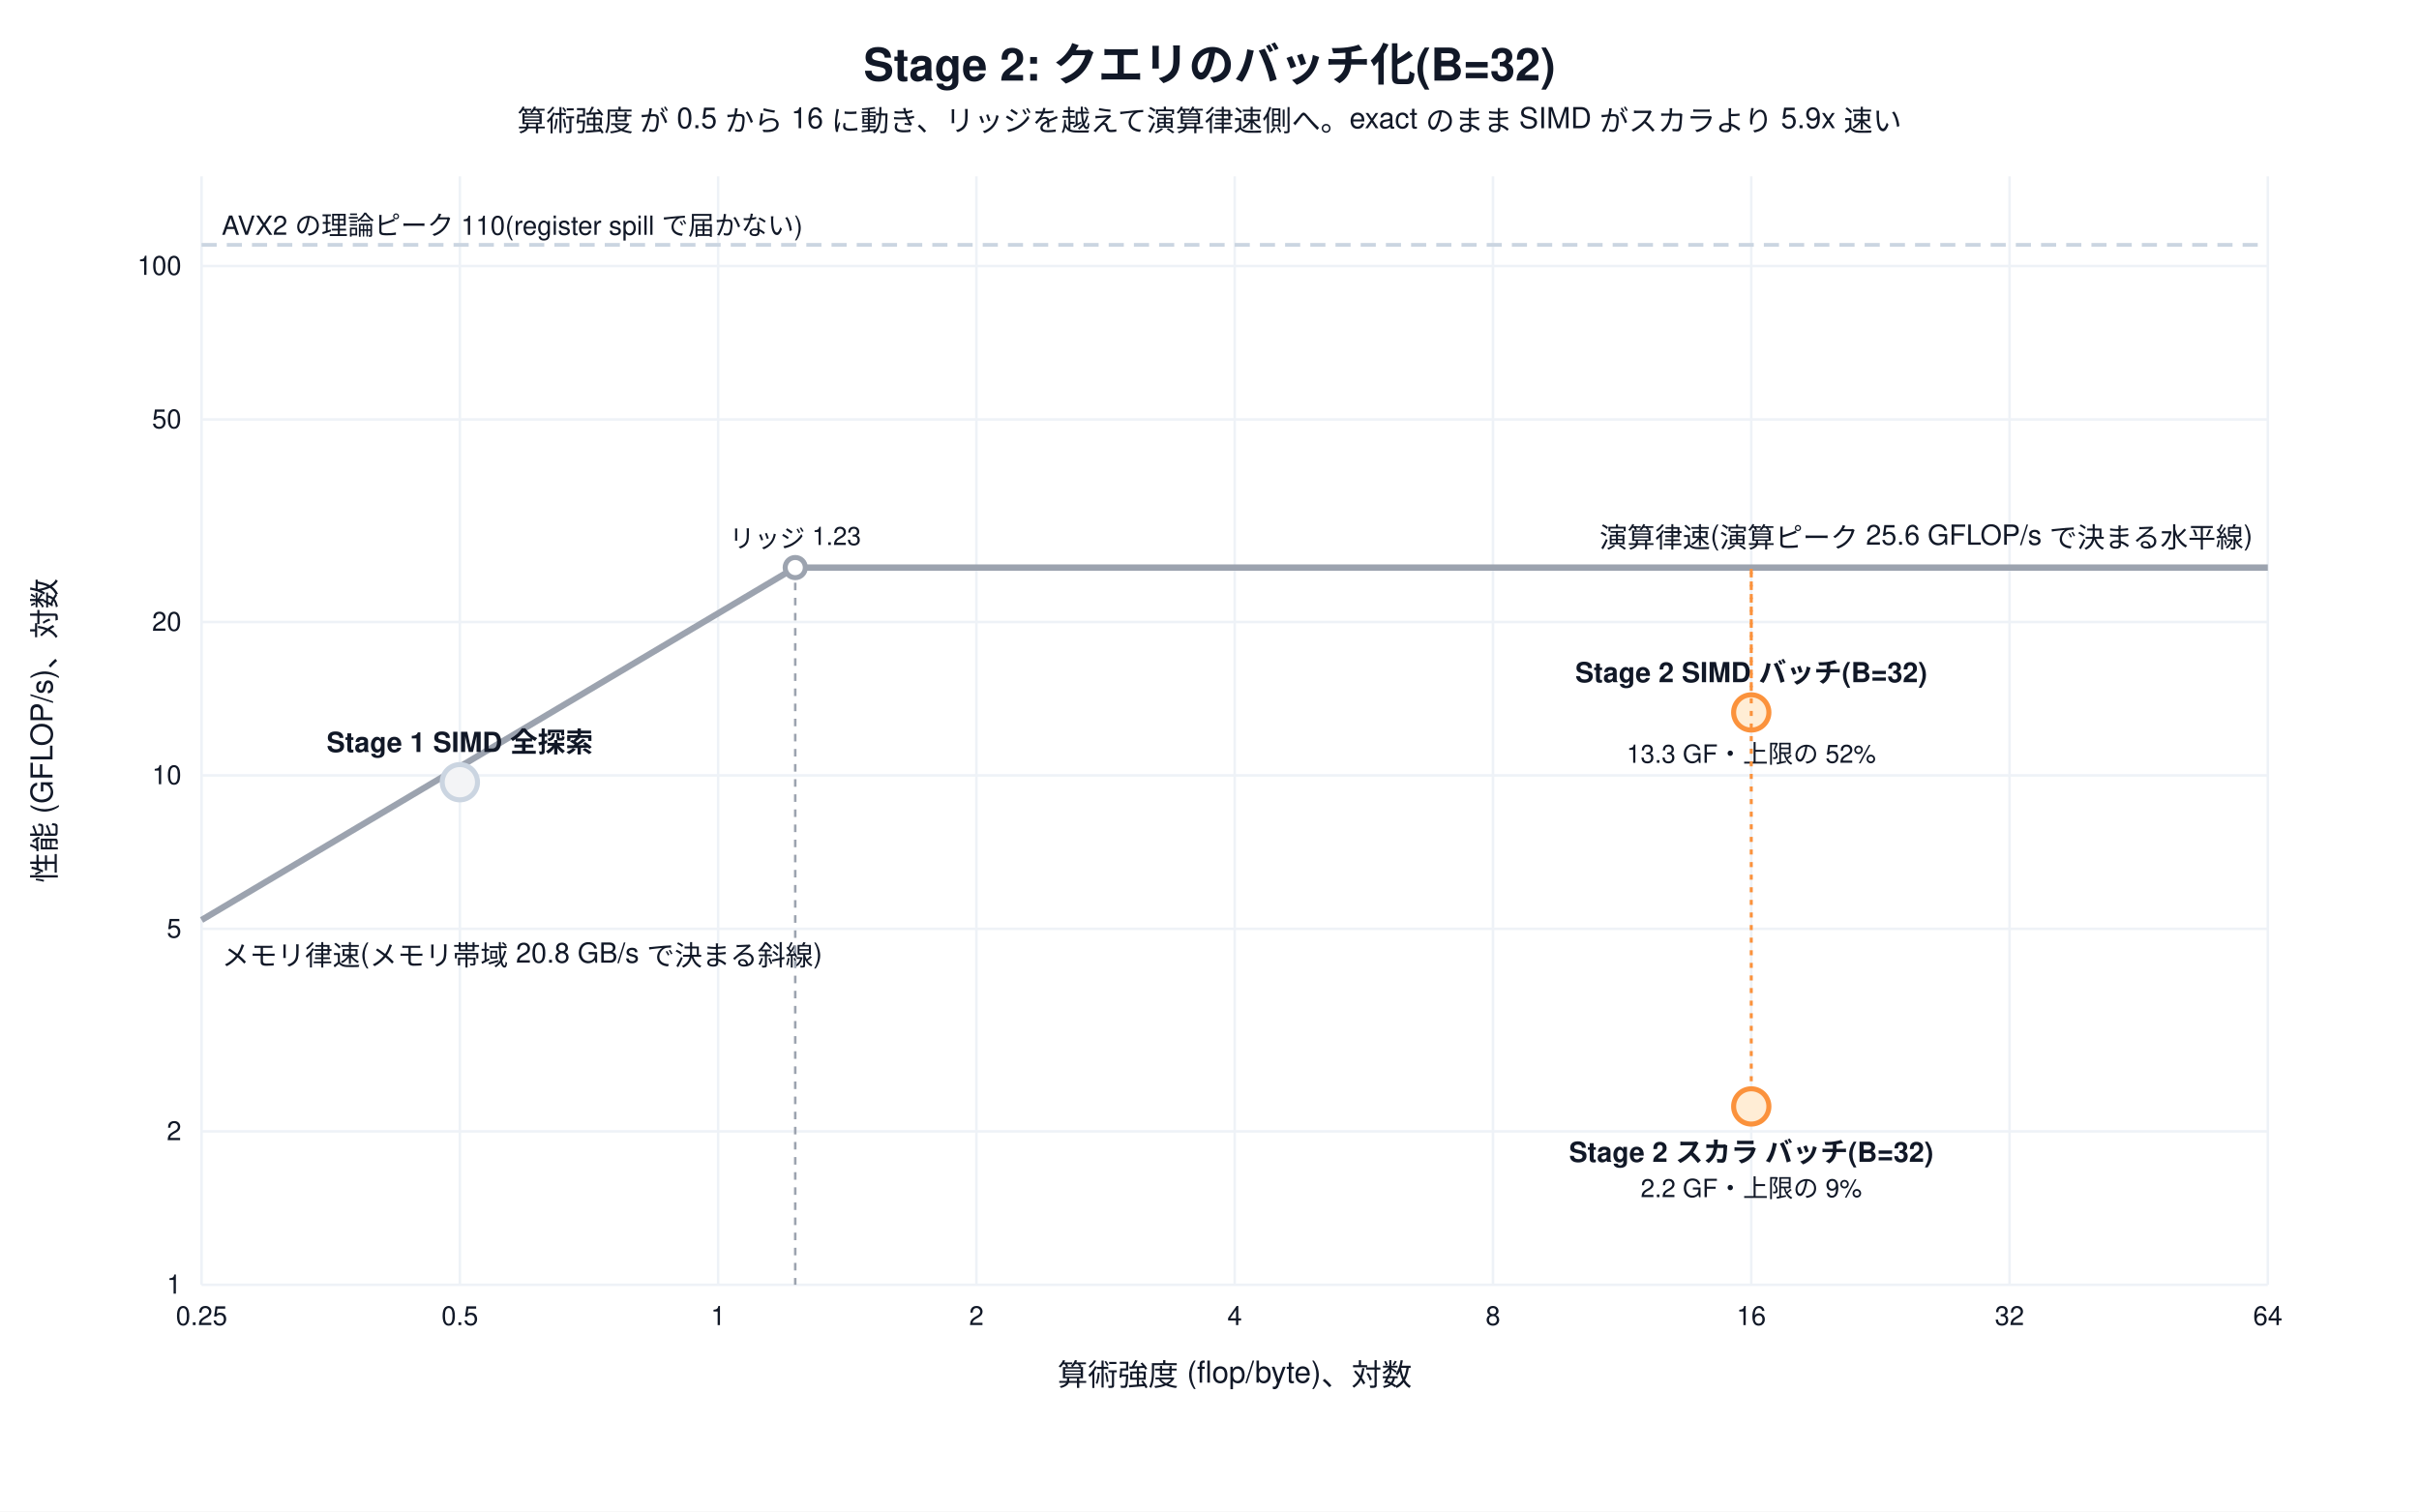
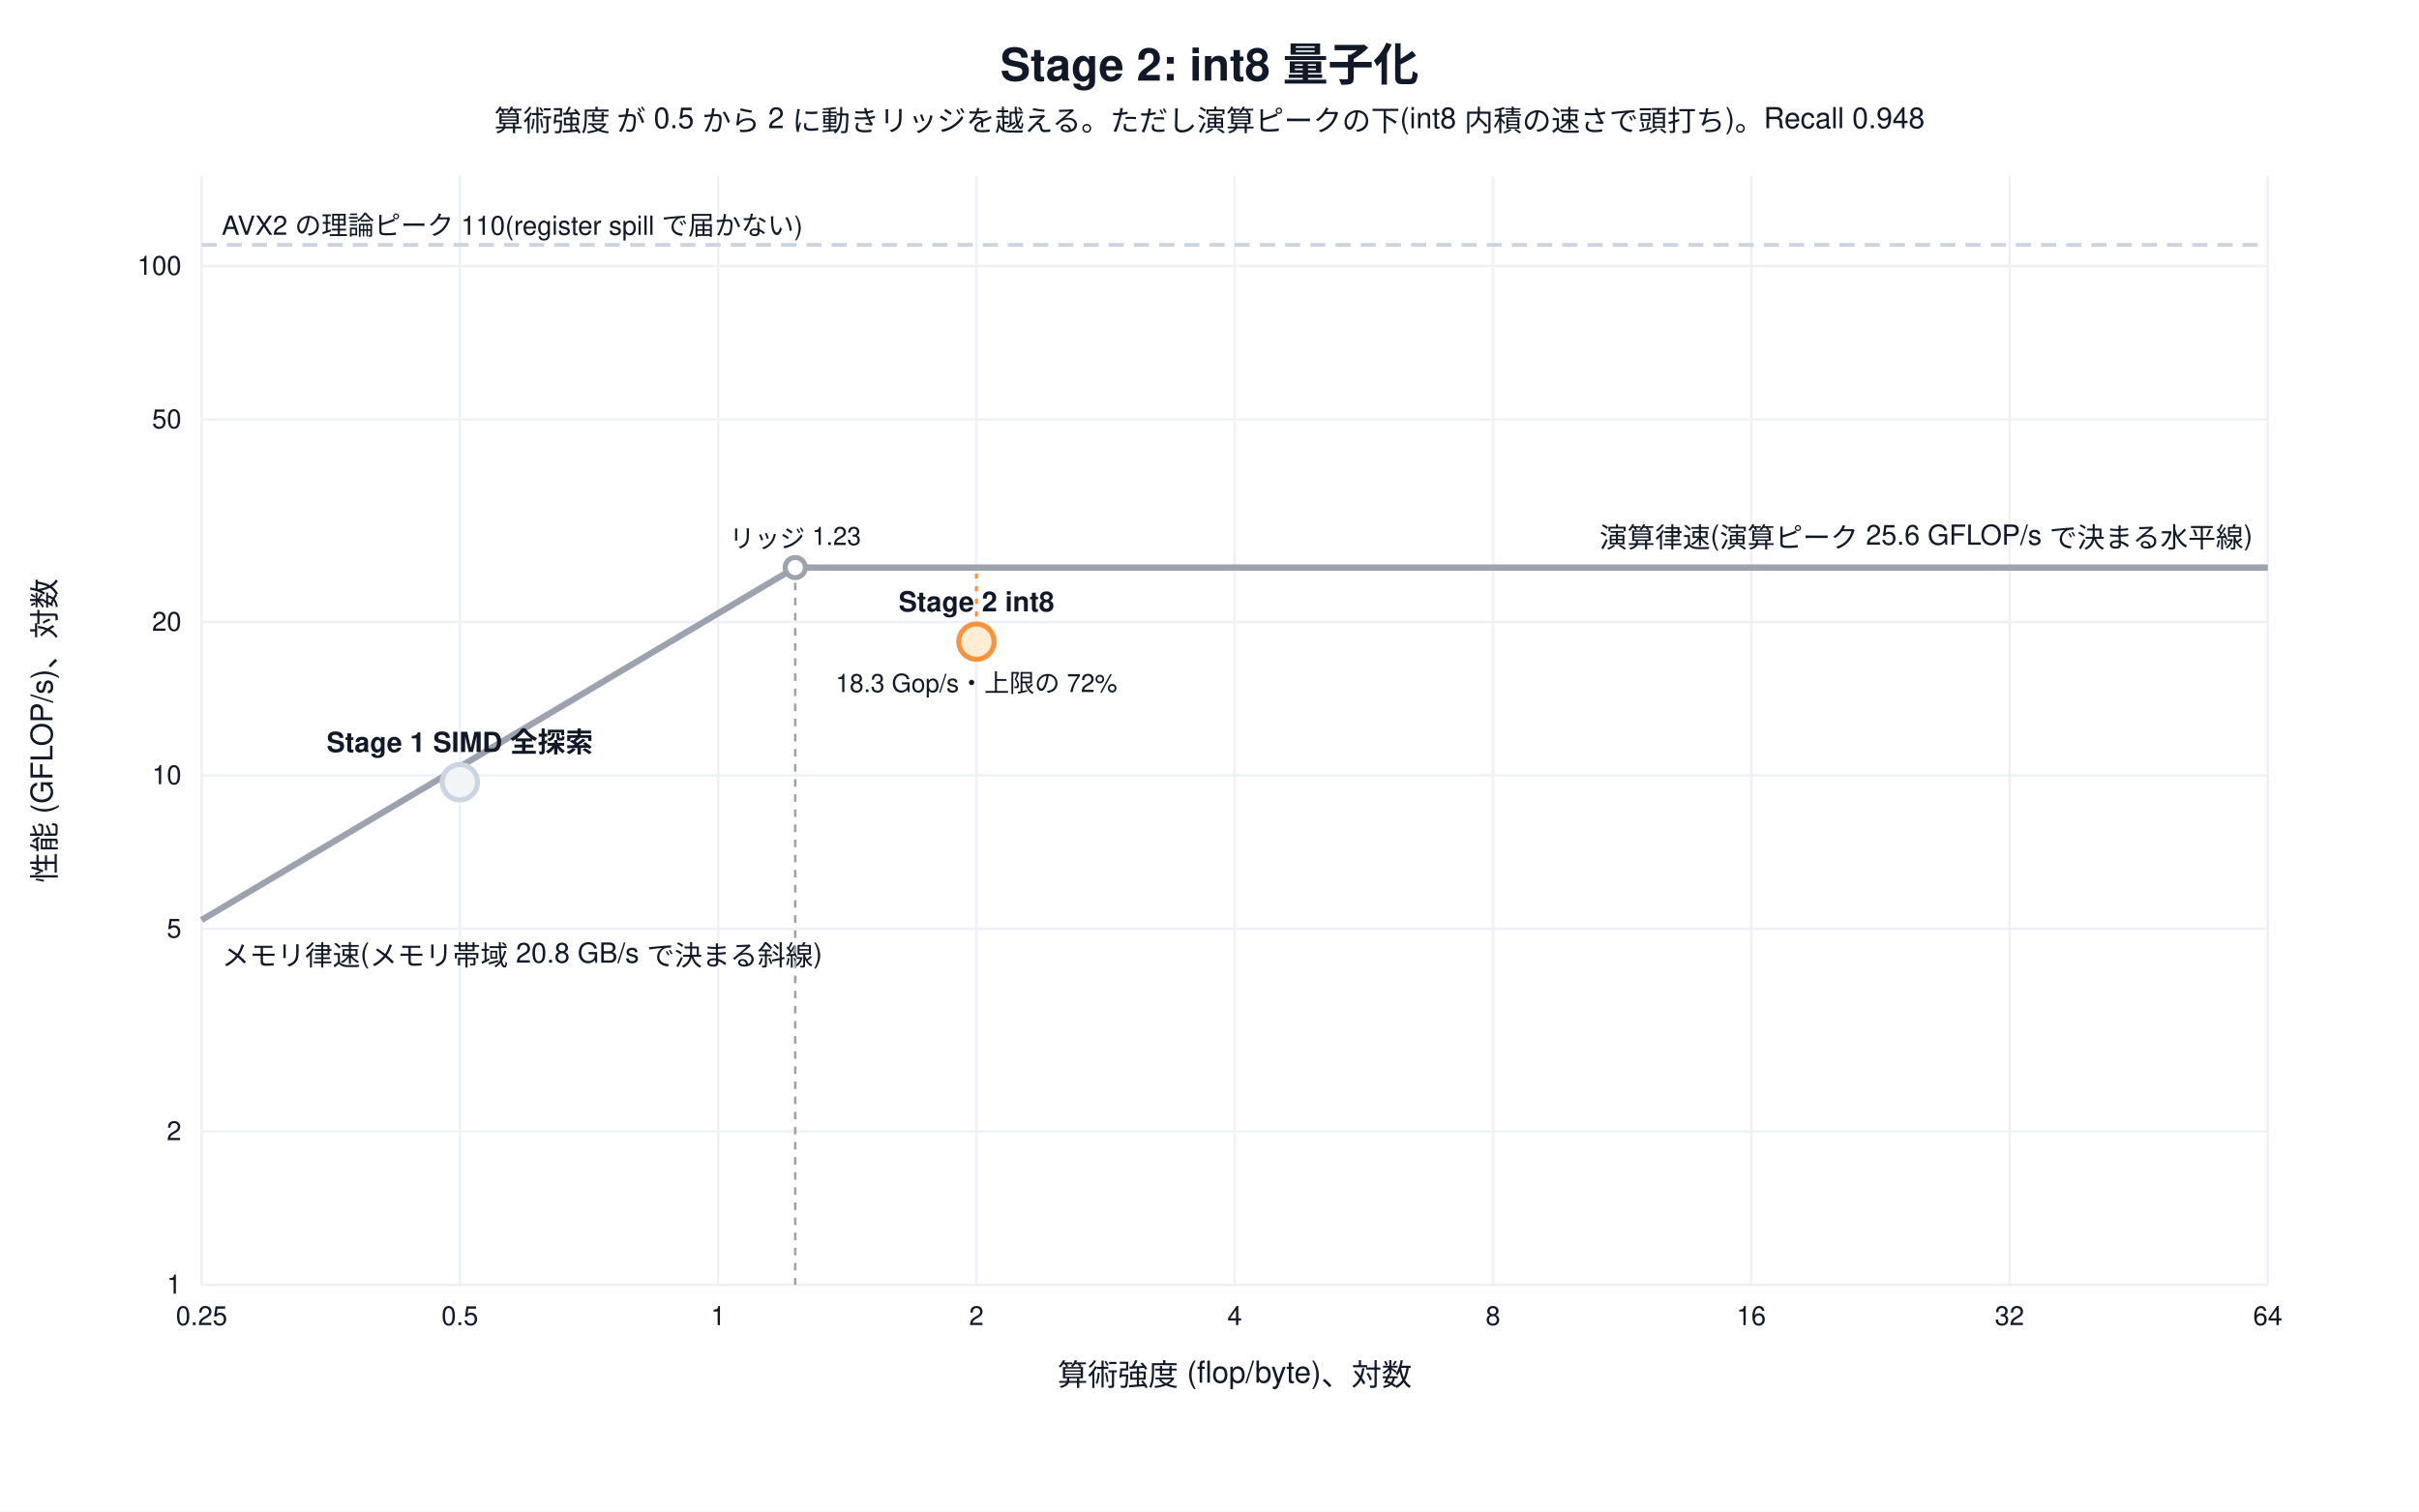
<svg xmlns="http://www.w3.org/2000/svg" viewBox="0 0 960 600">
  <style>text{font-family:'Helvetica Neue',Helvetica,Arial,'Hiragino Sans','Hiragino Kaku Gothic ProN',sans-serif;fill:#111827}</style>
  <rect width="960" height="600" fill="#ffffff" />
-   <text x="480" y="32" font-size="18" font-weight="600" text-anchor="middle">Stage 2: クエリのバッチ化(B=32)</text>
-   <text x="480" y="52" font-size="11.5" fill="#6b7280" text-anchor="middle">算術強度 が 0.5 から 16 に動き、リッジを越えて演算律速側へ。exact のまま SIMD がスカラより 5.9x 速い</text>
+   <text x="480" y="32" font-size="18" font-weight="600" text-anchor="middle">Stage 2: int8 量子化</text>
+   <text x="480" y="52" font-size="11.5" fill="#6b7280" text-anchor="middle">算術強度 が 0.5 から 2 に動きリッジを越える。ただし演算ピークの下(int8 内積の速さで頭打ち)。Recall 0.948</text>
  <line x1="80.0" y1="70.0" x2="80.0" y2="510.0" stroke="#eef2f7" />
  <text x="80.0" y="526.0" font-size="10.5" fill="#6b7280" text-anchor="middle">0.25</text>
  <line x1="182.5" y1="70.0" x2="182.5" y2="510.0" stroke="#eef2f7" />
  <text x="182.5" y="526.0" font-size="10.5" fill="#6b7280" text-anchor="middle">0.5</text>
  <line x1="285.0" y1="70.0" x2="285.0" y2="510.0" stroke="#eef2f7" />
  <text x="285.0" y="526.0" font-size="10.5" fill="#6b7280" text-anchor="middle">1</text>
  <line x1="387.5" y1="70.0" x2="387.5" y2="510.0" stroke="#eef2f7" />
  <text x="387.5" y="526.0" font-size="10.5" fill="#6b7280" text-anchor="middle">2</text>
  <line x1="490.0" y1="70.0" x2="490.0" y2="510.0" stroke="#eef2f7" />
  <text x="490.0" y="526.0" font-size="10.5" fill="#6b7280" text-anchor="middle">4</text>
  <line x1="592.5" y1="70.0" x2="592.5" y2="510.0" stroke="#eef2f7" />
  <text x="592.5" y="526.0" font-size="10.5" fill="#6b7280" text-anchor="middle">8</text>
  <line x1="695.0" y1="70.0" x2="695.0" y2="510.0" stroke="#eef2f7" />
  <text x="695.0" y="526.0" font-size="10.5" fill="#6b7280" text-anchor="middle">16</text>
  <line x1="797.5" y1="70.0" x2="797.5" y2="510.0" stroke="#eef2f7" />
  <text x="797.5" y="526.0" font-size="10.5" fill="#6b7280" text-anchor="middle">32</text>
  <line x1="900.0" y1="70.0" x2="900.0" y2="510.0" stroke="#eef2f7" />
  <text x="900.0" y="526.0" font-size="10.5" fill="#6b7280" text-anchor="middle">64</text>
  <line x1="80.0" y1="510.0" x2="900.0" y2="510.0" stroke="#eef2f7" />
  <text x="72.0" y="513.5" font-size="10.5" fill="#6b7280" text-anchor="end">1</text>
  <line x1="80.0" y1="449.1" x2="900.0" y2="449.1" stroke="#eef2f7" />
  <text x="72.0" y="452.6" font-size="10.5" fill="#6b7280" text-anchor="end">2</text>
  <line x1="80.0" y1="368.7" x2="900.0" y2="368.7" stroke="#eef2f7" />
  <text x="72.0" y="372.2" font-size="10.5" fill="#6b7280" text-anchor="end">5</text>
  <line x1="80.0" y1="307.8" x2="900.0" y2="307.8" stroke="#eef2f7" />
  <text x="72.0" y="311.3" font-size="10.5" fill="#6b7280" text-anchor="end">10</text>
  <line x1="80.0" y1="246.9" x2="900.0" y2="246.9" stroke="#eef2f7" />
  <text x="72.0" y="250.4" font-size="10.5" fill="#6b7280" text-anchor="end">20</text>
  <line x1="80.0" y1="166.5" x2="900.0" y2="166.5" stroke="#eef2f7" />
  <text x="72.0" y="170.0" font-size="10.5" fill="#6b7280" text-anchor="end">50</text>
  <line x1="80.0" y1="105.6" x2="900.0" y2="105.6" stroke="#eef2f7" />
  <text x="72.0" y="109.1" font-size="10.5" fill="#6b7280" text-anchor="end">100</text>
  <text x="490.0" y="550.0" font-size="12" fill="#374151" text-anchor="middle">算術強度 (flop/byte)、対数</text>
  <text transform="translate(22,290.0) rotate(-90)" font-size="12" fill="#374151" text-anchor="middle">性能 (GFLOP/s)、対数</text>
  <polyline fill="none" stroke="#9ca3af" stroke-width="2.5" points="80.0,365.2 315.6,225.3 900.0,225.3" />
  <text x="88.0" y="383.2" font-size="11" fill="#60a5fa" text-anchor="start">メモリ律速(メモリ帯域 20.8 GB/s で決まる斜線)</text>
  <text x="894.0" y="217.3" font-size="11" fill="#fb923c" text-anchor="end">演算律速(演算ピーク 25.6 GFLOP/s で決まる水平線)</text>
  <line x1="315.6" y1="225.3" x2="315.6" y2="510.0" stroke="#9ca3af" stroke-dasharray="3 3" />
  <circle cx="315.6" cy="225.3" r="4" fill="#ffffff" stroke="#9ca3af" stroke-width="2" />
  <text x="315.6" y="217.3" font-size="10" fill="#6b7280" text-anchor="middle">リッジ 1.23</text>
  <line x1="80.0" y1="97.2" x2="900.0" y2="97.2" stroke="#cbd5e1" stroke-width="1.5" stroke-dasharray="6 4" />
  <text x="88.0" y="93.2" font-size="10.5" fill="#94a3b8" text-anchor="start">AVX2 の理論ピーク 110(register spill で届かない)</text>
  <circle cx="182.5" cy="310.5" r="7" fill="#f3f4f6" stroke="#cbd5e1" stroke-width="2" />
  <text x="182.5" y="298.5" font-size="11" font-weight="600" fill="#9ca3af" text-anchor="middle">Stage 1 SIMD 全探索</text>
-   <line x1="695.0" y1="282.8" x2="695.0" y2="225.3" stroke="#fb923c" stroke-width="1.2" stroke-dasharray="2 3" />
-   <circle cx="695.0" cy="282.8" r="7" fill="#ffedd5" stroke="#fb923c" stroke-width="2" />
-   <text x="695.0" y="270.8" font-size="11" font-weight="600" fill="#111827" text-anchor="middle">Stage 2 SIMD バッチ(B=32)</text>
-   <text x="695.0" y="302.8" font-size="10" fill="#6b7280" text-anchor="middle">13.3 GF・上限の 52%</text>
-   <line x1="695.0" y1="439.2" x2="695.0" y2="225.3" stroke="#fb923c" stroke-width="1.2" stroke-dasharray="2 3" />
-   <circle cx="695.0" cy="439.2" r="7" fill="#ffedd5" stroke="#fb923c" stroke-width="2" />
-   <text x="695.0" y="461.2" font-size="11" font-weight="600" fill="#111827" text-anchor="middle">Stage 2 スカラ バッチ(B=32)</text>
-   <text x="695.0" y="475.2" font-size="10" fill="#6b7280" text-anchor="middle">2.2 GF・上限の 9%</text>
+   <line x1="387.5" y1="254.7" x2="387.5" y2="225.3" stroke="#fb923c" stroke-width="1.2" stroke-dasharray="2 3" />
+   <circle cx="387.5" cy="254.7" r="7" fill="#ffedd5" stroke="#fb923c" stroke-width="2" />
+   <text x="387.5" y="242.7" font-size="11" font-weight="600" fill="#111827" text-anchor="middle">Stage 2 int8</text>
+   <text x="387.5" y="274.7" font-size="10" fill="#6b7280" text-anchor="middle">18.3 Gop/s・上限の 72%</text>
</svg>
